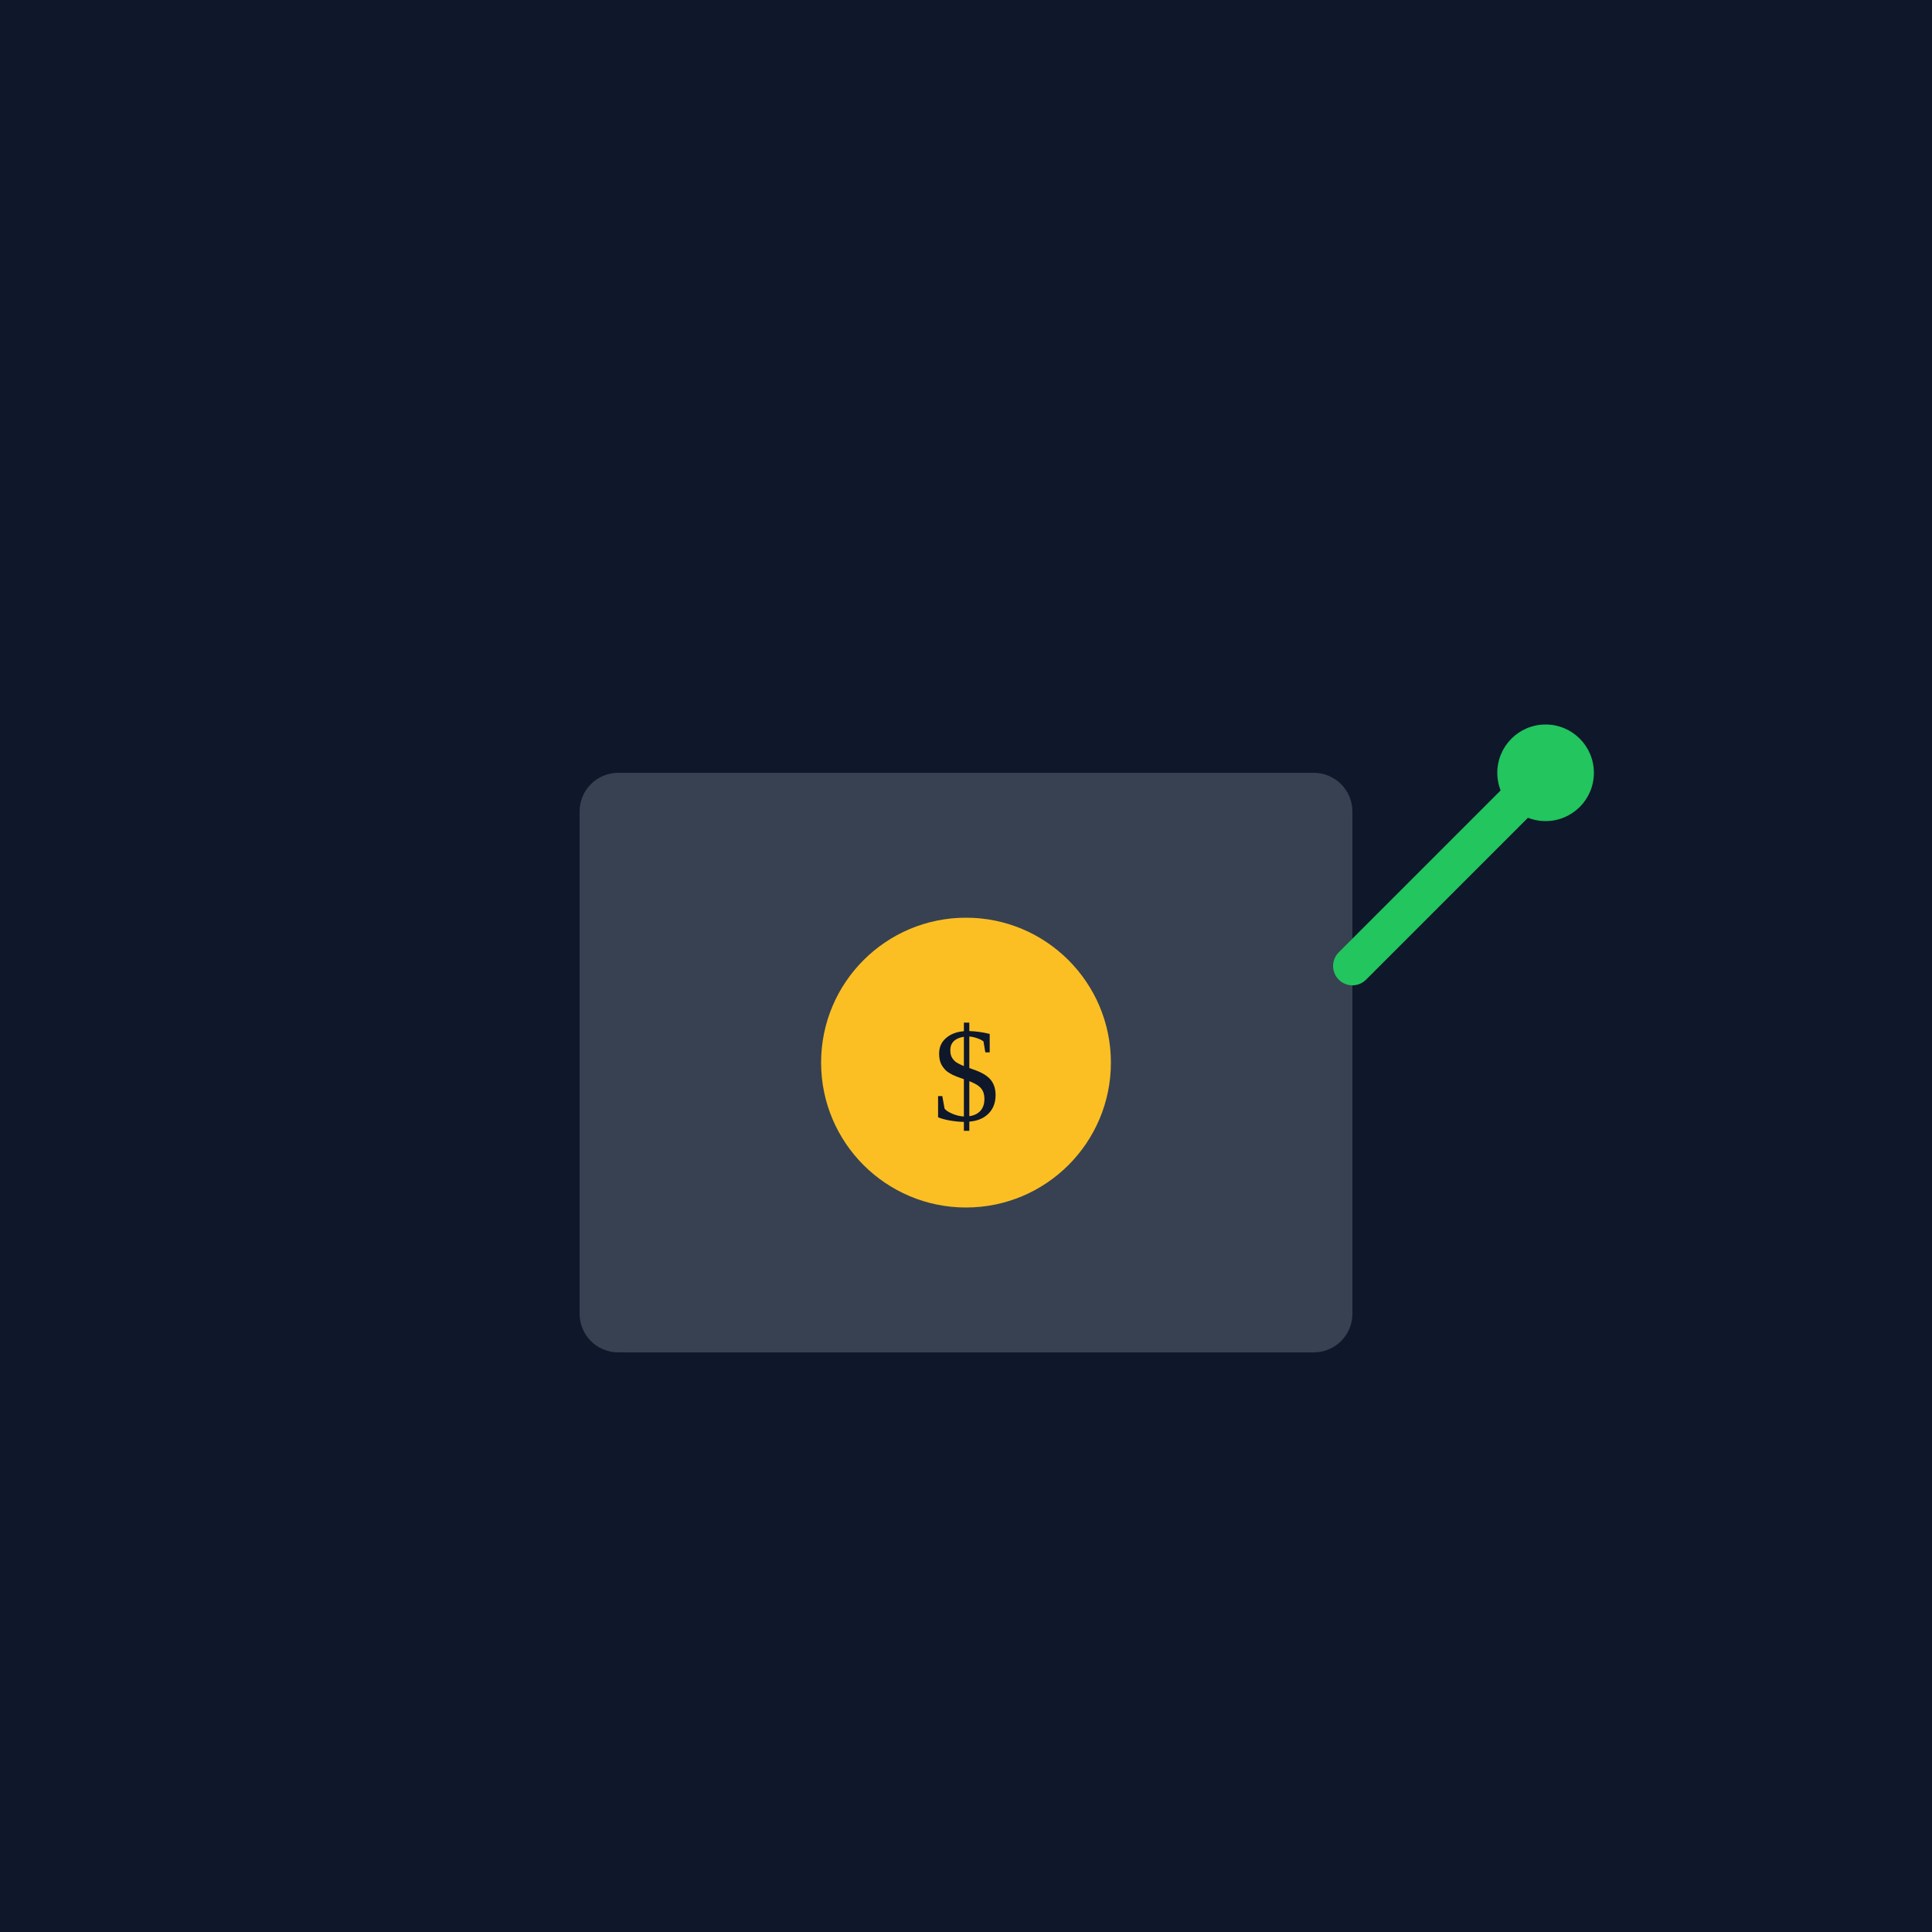
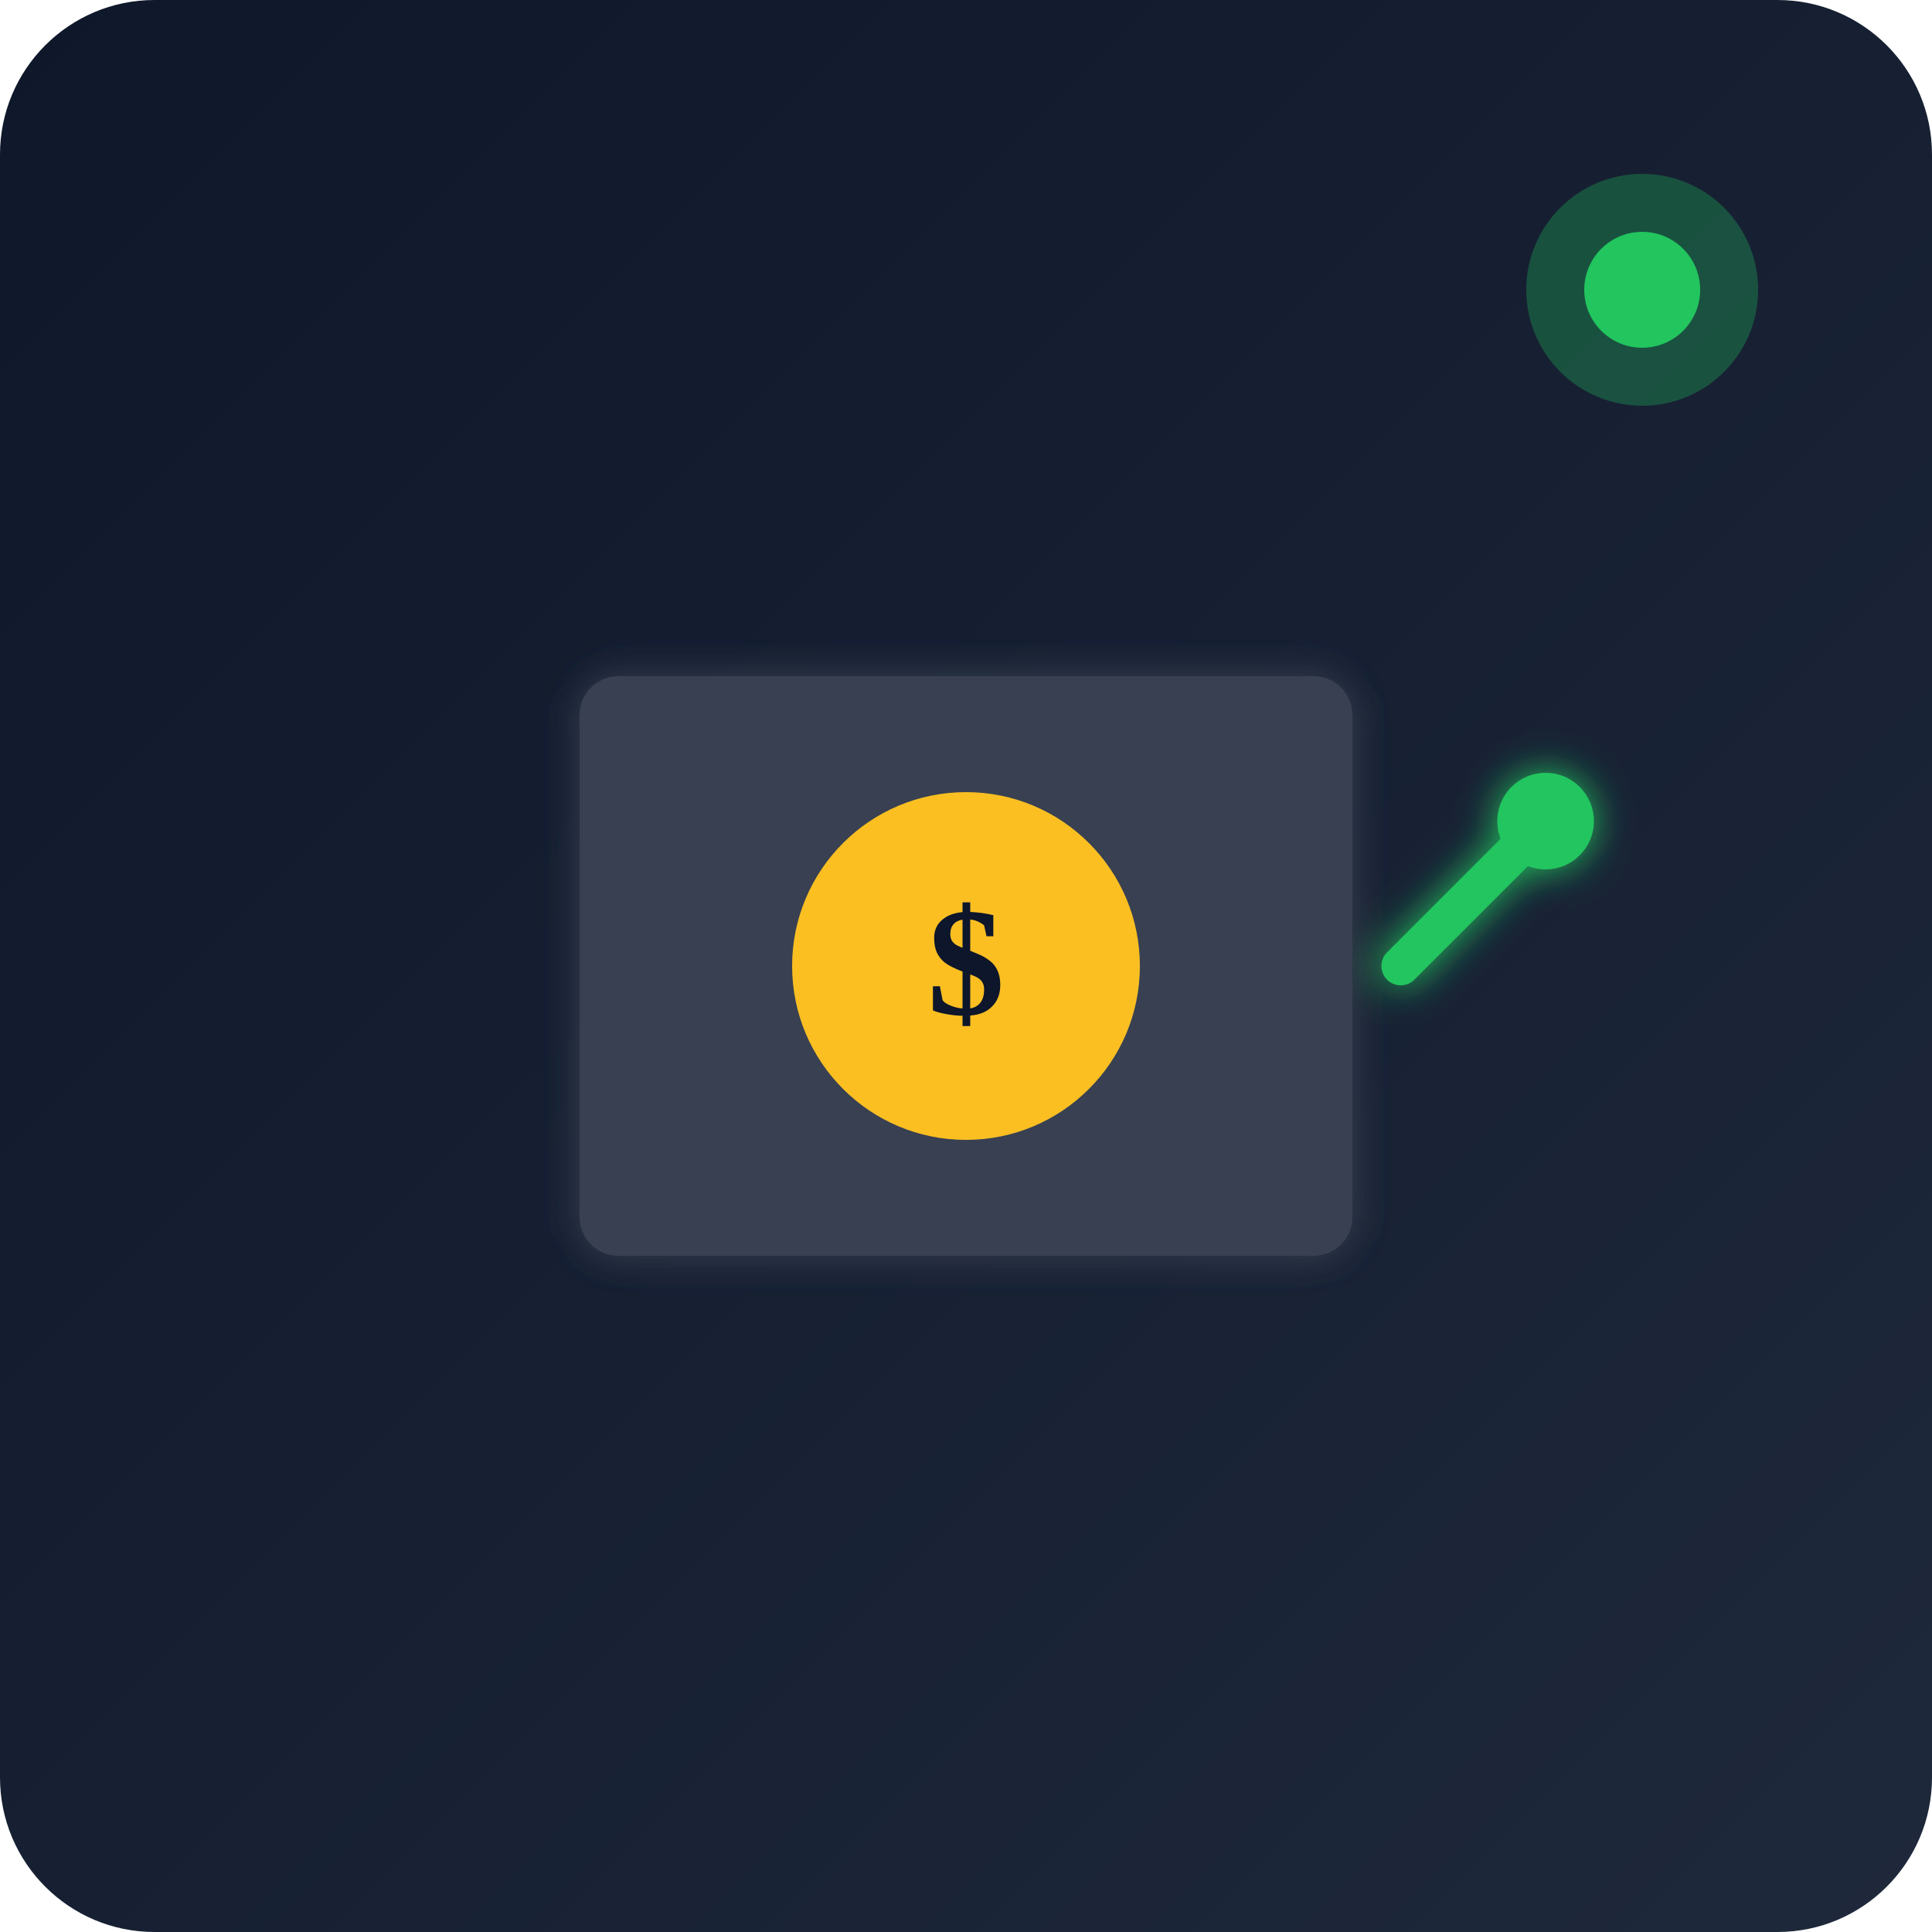
<svg xmlns="http://www.w3.org/2000/svg" viewBox="0 0 200 200">
-   <rect fill="#0F172A" width="200" height="200" />
-   <rect x="60" y="80" width="80" height="60" fill="#374151" rx="4" />
-   <circle cx="100" cy="110" r="15" fill="#FBBF24" />
-   <text x="100" y="116" text-anchor="middle" fill="#0F172A" font-size="14">$</text>
-   <path d="M140 100 L160 80" stroke="#22C55E" stroke-width="4" stroke-linecap="round" />
-   <circle cx="160" cy="80" r="5" fill="#22C55E" />
+   <defs>
+     <linearGradient id="bgGrad" x1="0%" y1="0%" x2="100%" y2="100%">
+       <stop offset="0%" style="stop-color:#0F172A;stop-opacity:1" />
+       <stop offset="100%" style="stop-color:#1E293B;stop-opacity:1" />
+     </linearGradient>
+     <filter id="glow">
+       <feGaussianBlur stdDeviation="2" result="coloredBlur" />
+       <feMerge>
+         <feMergeNode in="coloredBlur" />
+         <feMergeNode in="SourceGraphic" />
+       </feMerge>
+     </filter>
+   </defs>
+   <rect width="200" height="200" fill="url(#bgGrad)" rx="16" />
+   <g transform="translate(100, 100)" filter="url(#glow)">
+     <rect x="-40" y="-30" width="80" height="60" fill="#374151" rx="4" />
+     <circle cx="0" cy="0" r="18" fill="#FBBF24" />
+     <text x="0" y="5" text-anchor="middle" fill="#0F172A" font-size="16" font-weight="bold">$</text>
+     <path d="M45 0 L60 -15" stroke="#22C55E" stroke-width="4" stroke-linecap="round" />
+     <circle cx="60" cy="-15" r="5" fill="#22C55E" />
+   </g>
+   <circle cx="170" cy="30" r="12" fill="#22C55E" opacity="0.3" />
+   <circle cx="170" cy="30" r="6" fill="#22C55E" />
</svg>
